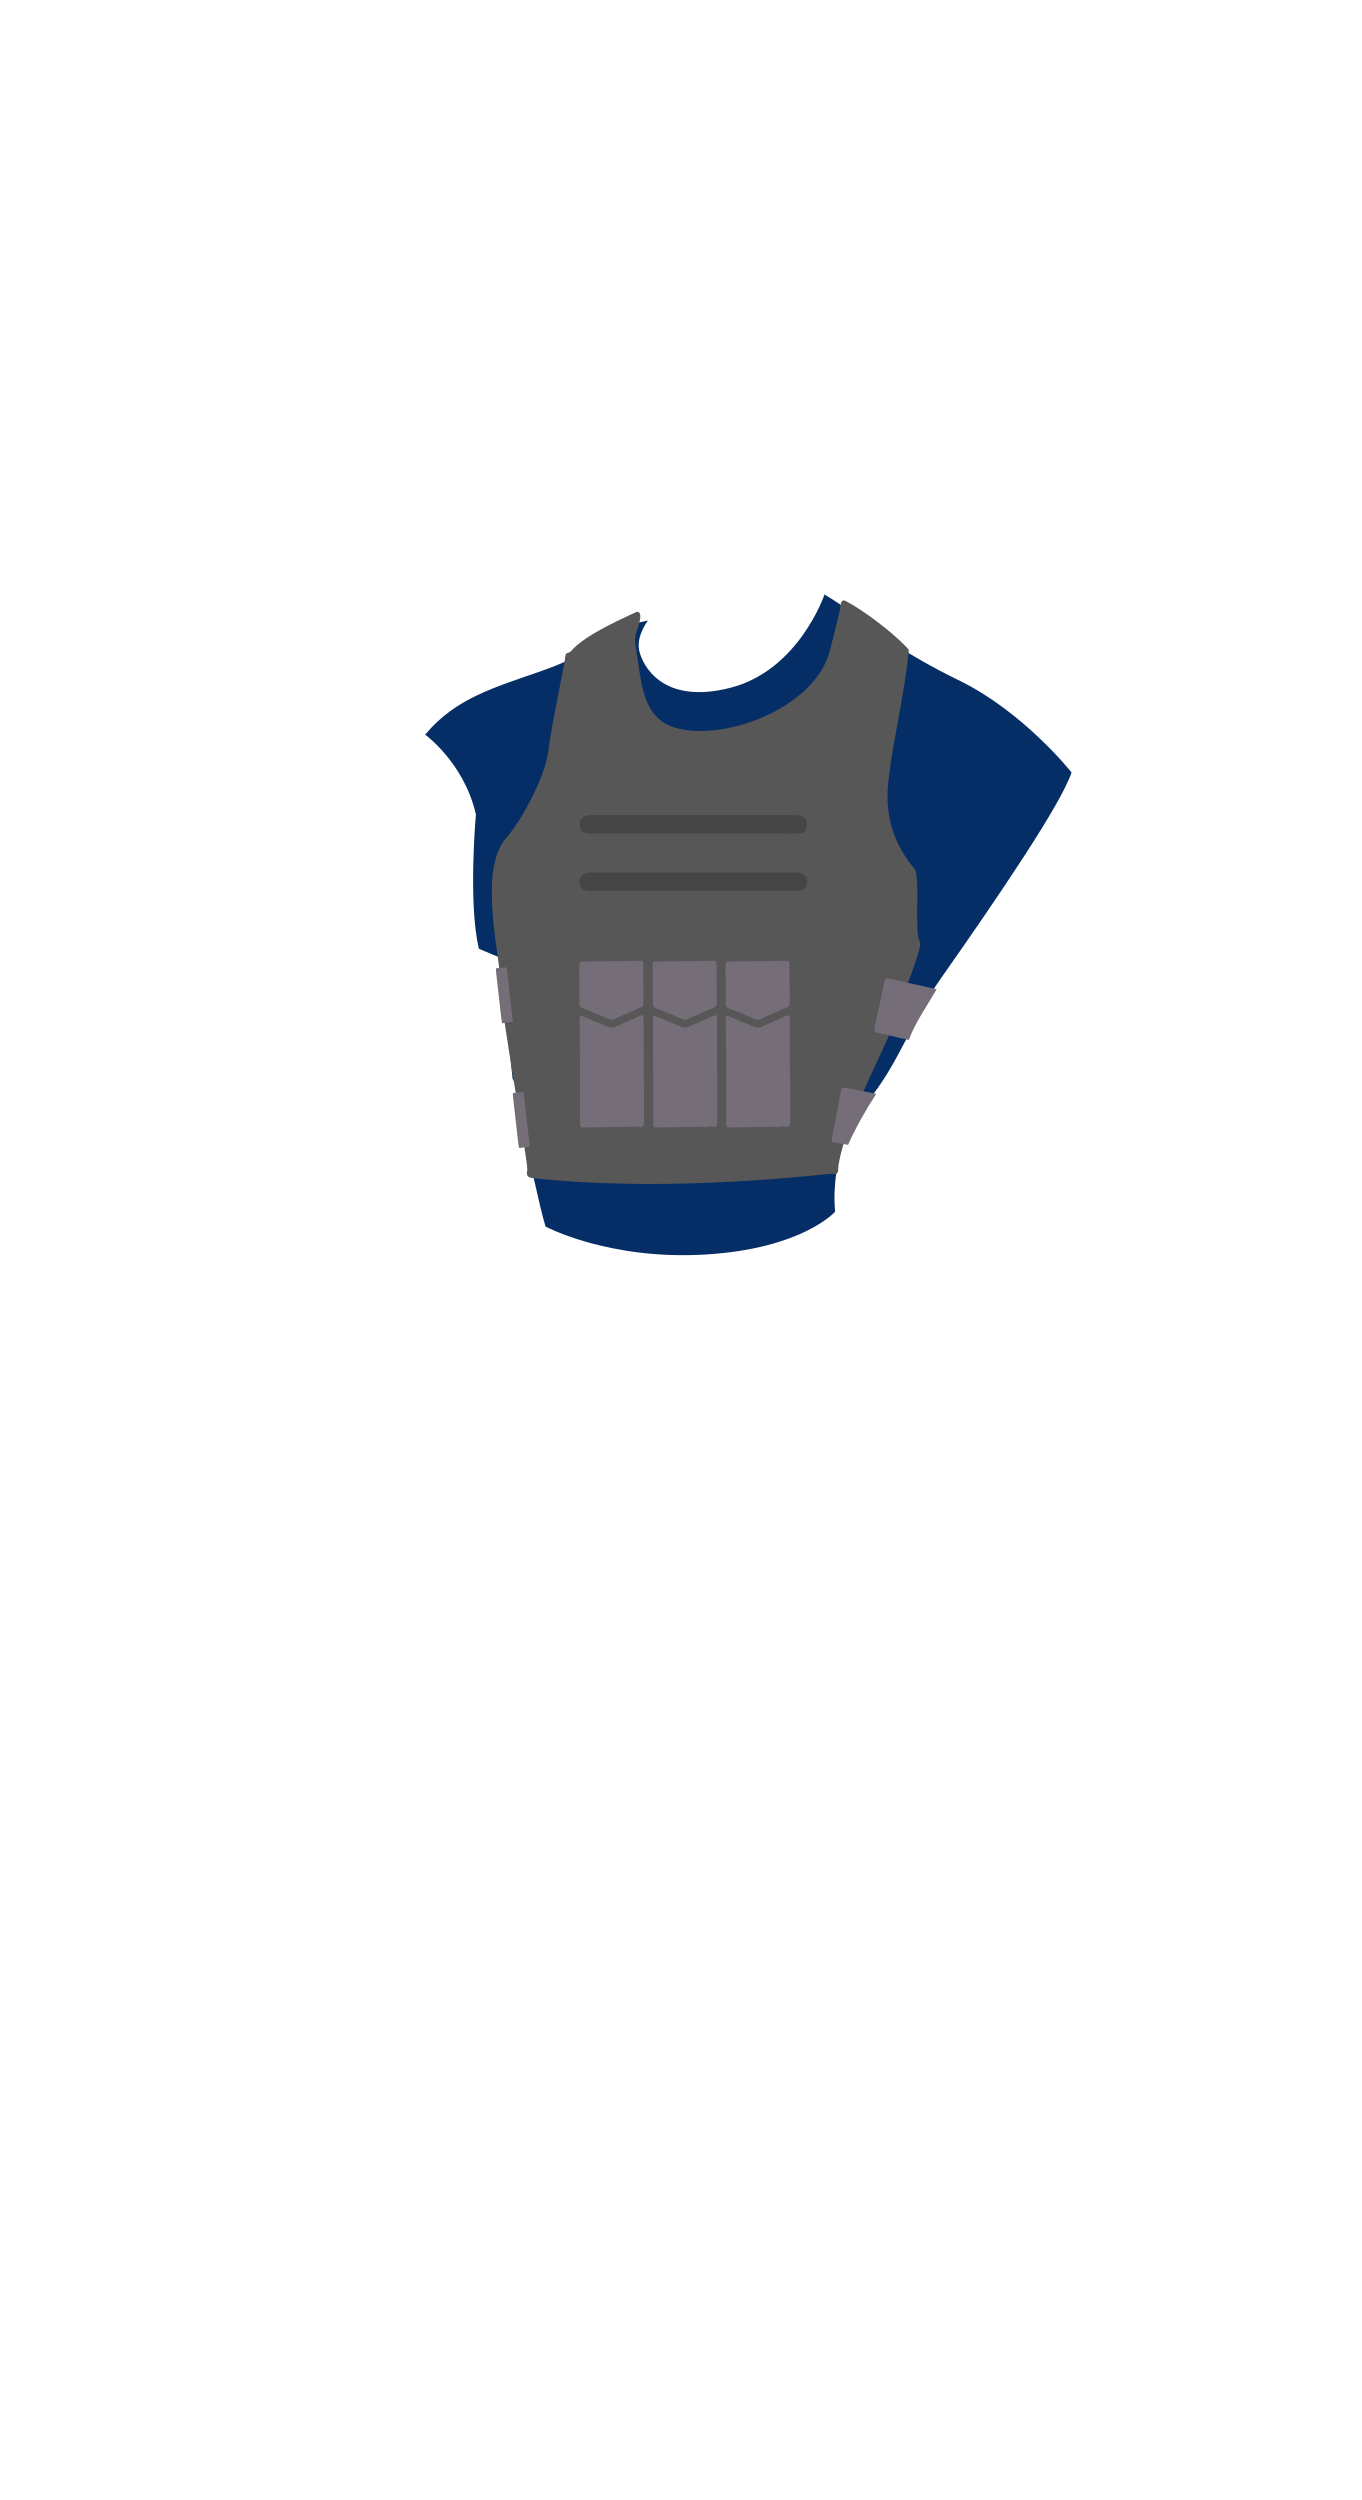
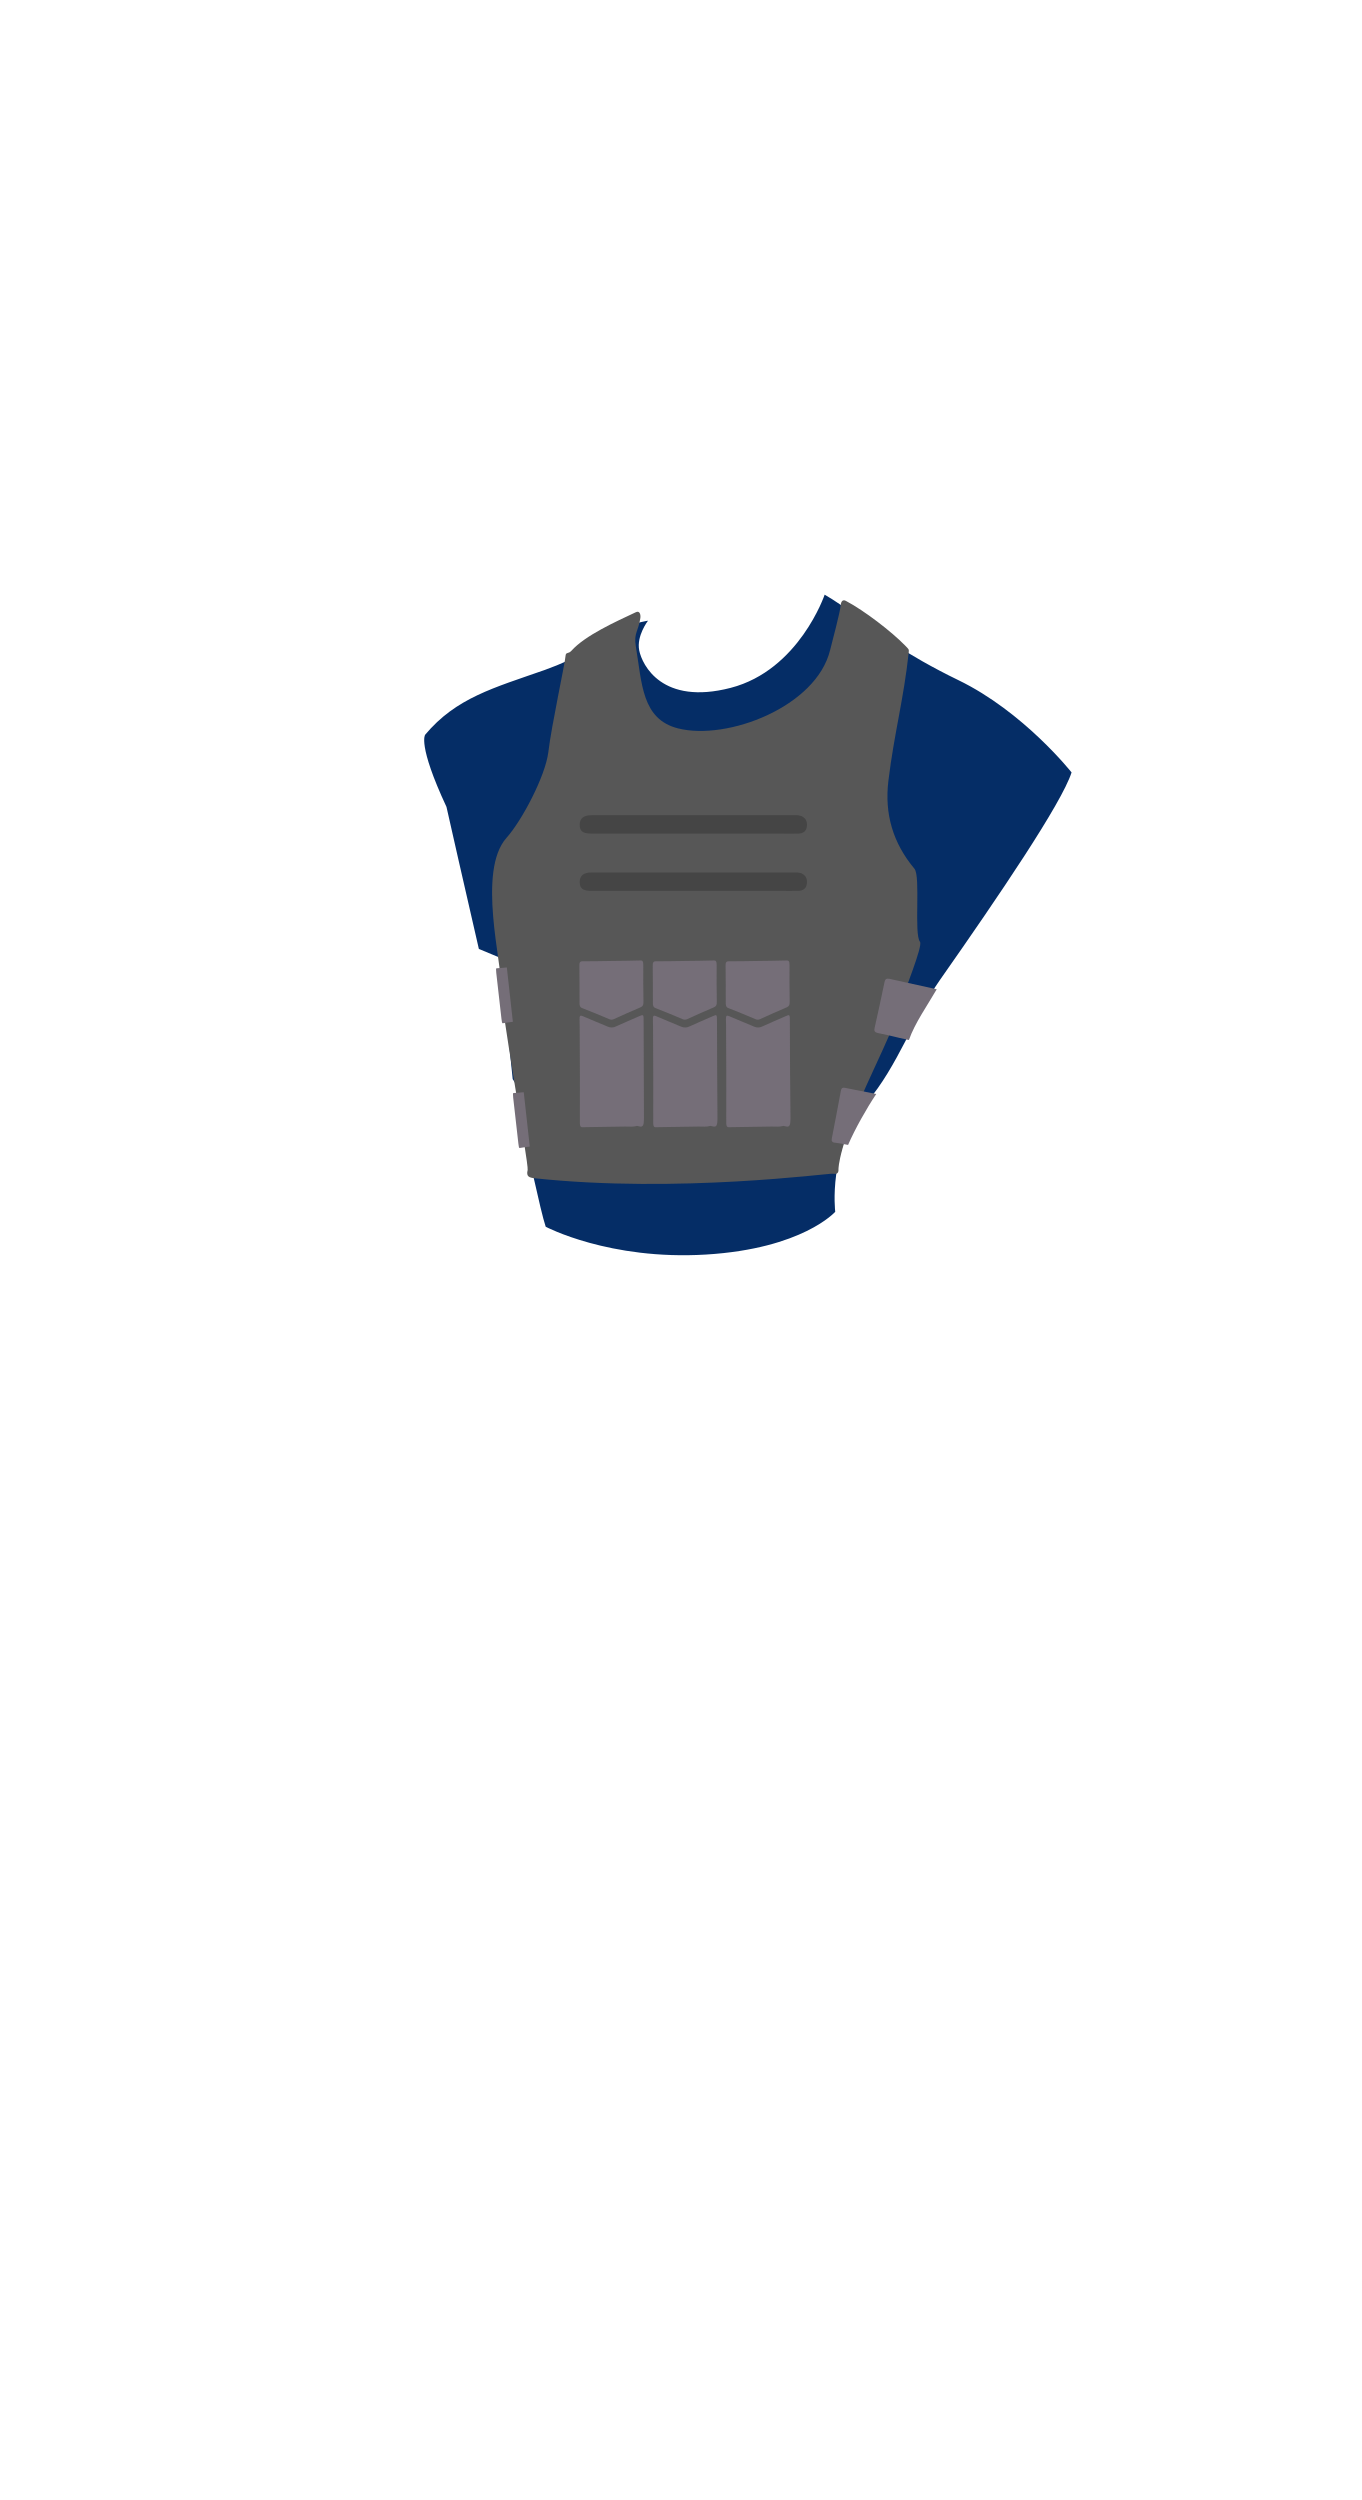
- <svg xmlns="http://www.w3.org/2000/svg" viewBox="0 0 837.33 1537">
-   <defs>
-     <style>.cls-1{fill:none;}.cls-2{fill:#052d66;fill-rule:evenodd;}.cls-3{fill:#575757;}.cls-4{fill:#756e78;}.cls-5{fill:#454545;}</style>
-   </defs>
-   <g id="Layer_2" data-name="Layer 2">
+ <svg xmlns="http://www.w3.org/2000/svg" version="1.1" id="Layer_1" x="0px" y="0px" viewBox="0 0 837.3 1537" style="enable-background:new 0 0 837.3 1537;" xml:space="preserve">
+   <style type="text/css">
+ 	.st0{fill:none;}
+ 	.st1{fill-rule:evenodd;clip-rule:evenodd;fill:#052D66;}
+ 	.st2{fill:#575757;}
+ 	.st3{fill:#756E78;}
+ 	.st4{fill:#454545;}
+ </style>
+   <g id="Layer_2_00000155139101315080098860000011604433998606725306_">
    <g id="base">
-       <rect class="cls-1" width="837.33" height="1537" />
+       <rect class="st0" width="837.3" height="1537" />
    </g>
    <g id="chest_03">
-       <path class="cls-2" d="M658.77,474.9c-6.12,19-44.68,75.93-80.83,127.36-15.89,22.61-26.32,53.61-45.09,75.4-24.2,28.1-19.43,67.31-19.43,67.31s-20,22.68-79.51,26.3-98.46-17.14-98.46-17.14c-3.19-9.41-12.31-52.84-12.31-52.84l-3.9-31.47-4.1-6.51-7.56-74.47-13.18-5.53c-6.71-28.76-1.81-82.65-1.81-82.65-7.35-31.84-31.21-49-31.21-49,19-22.69,42.23-28.81,73.48-39.83,19.94-7.06,38.85-18.18,49.87-25.28l2.35-1.57c3.38-2.2,11.24-3.43,11.24-3.43s-7.22,9.31-5.36,18.28,14.11,33.85,56.19,23,57.76-57.32,57.76-57.32,8.81,5.15,13,8.72C533,385.69,558.25,403.08,589,418,629.38,437.57,658.77,474.9,658.77,474.9Z" />
-       <path class="cls-3" d="M555.18,613.43c.42-3.2,12.39-32,10.41-34.4-3.77-4.66.48-40.31-3.38-44.9-13.21-15.76-18.46-33.65-16-54.21,3.57-29.39,9.28-49.44,12.45-78.88.2-1.92,0-1.78-2.34-4.17-8.29-8.54-25-21.39-36.43-27.42-1.9-1-2.87.42-3.07,2.5-.43,4.6-5.42,23.1-6.5,27.56-8.44,35-63.32,56.05-93.63,48.32-22.31-5.69-22.06-27.71-25.89-50.51-1.37-8.15,1.72-9.35,2.83-17.39.33-2.43-.58-4.56-2.82-3.51-12.29,5.78-31.13,14.24-39.59,23.68-1.86,2.07-3.42.65-3.6,3.12-.33,4.61-8.58,42.45-10.65,59.31-1.78,14.46-16,41.72-25.74,52.59-18.33,20.52-2.36,78.3-3.65,90.23-.92,8.61,17.4,110.64,16.6,114-1,4.06.86,4.7,4.35,5.07,88.07,9.4,180.81-3.2,183.25-2.76s3.59-.15,3.54-2.72c0-.39-.25-14.36,20.78-59.49C556.59,615.59,554.85,615.9,555.18,613.43Z" />
-       <path class="cls-4" d="M521.4,703.87c-5.39-1-5.49-1.11-8.28-1.43-1.61-.18-2-1.06-1.71-2.6,1.92-9.8,3.83-19.59,5.65-29.4.36-2,1.43-1.94,3-1.64,11.14,2.21,7.54,1.49,18.68,3.67C532.82,681.44,525.65,694,521.4,703.87Z" />
-       <path class="cls-4" d="M315.3,628.23c-2.09.28-4.18.51-6.25.87-.4.07-.59-.69-.82-2.74q-1.56-14.13-3.19-28.27c-.23-2.06-.21-2.83.19-2.85,2.11-.11,4.19-.34,6.29-.54Z" />
-       <path class="cls-4" d="M325.7,704.93c-2.08.28-4.18.51-6.25.88-.4.07-.59-.69-.81-2.74q-1.58-14.15-3.19-28.27c-.24-2.06-.21-2.83.19-2.85,2.1-.11,4.19-.35,6.28-.54Z" />
-       <path class="cls-4" d="M558.75,639.36c-11.11-2.38-8-2-19.12-4.35-1.92-.39-2.4-1.19-2-3.09q3.17-14.07,6.12-28.18c.4-1.9,1.21-2.42,3.1-2,11.08,2.51,17.89,4,29,6.43C570.12,618.16,562.38,629.11,558.75,639.36Z" />
-       <path class="cls-4" d="M358,619.83c5.55,2.1,11.06,4.49,16.58,6.82a3.26,3.26,0,0,0,2.7.05c5.49-2.45,11-5,16.51-7.26,1.33-.56,1.87-1.36,1.83-3.75-.13-7.36-.16-14.74-.1-22.1,0-2.36-.47-3-1.84-2.9-5.94.18-11.88.19-17.82.26s-11.87.23-17.81.17c-1.48,0-2,.67-1.92,3.16.13,7.24.14,14.49.11,21.73C356.23,618.2,356.53,619.27,358,619.83Z" />
-       <path class="cls-4" d="M395.68,628.1c0-4.48,0-4.49-2.75-3.29-4.77,2.09-9.55,4.14-14.31,6.31a5.81,5.81,0,0,1-4.94.13c-5.15-2.18-10.33-4.2-15.47-6.45-1.4-.61-2-.34-1.88,2.25.11,2.36.09,4.74.13,7.11.06,18.72.16,37.44.14,56.15,0,2.88.87,2.86,2.12,2.84,8.6-.15,17.2-.2,25.79-.37,2.43,0,4.87.31,7.29-.36.44.11.89.2,1.34.32,2.3.66,2.92-.82,2.87-4.65C395.79,668.09,395.77,648.09,395.68,628.1Z" />
-       <path class="cls-4" d="M403.1,619.83c5.55,2.1,11.06,4.49,16.58,6.82a3.24,3.24,0,0,0,2.69.05c5.5-2.45,11-5,16.51-7.26,1.34-.56,1.88-1.36,1.84-3.75-.13-7.36-.16-14.74-.11-22.1,0-2.36-.46-3-1.84-2.9-5.93.18-11.87.19-17.81.26s-11.88.23-17.82.17c-1.48,0-2,.67-1.91,3.16.13,7.24.14,14.49.11,21.73C401.33,618.2,401.63,619.27,403.1,619.83Z" />
-       <path class="cls-4" d="M440.77,628.1c0-4.48,0-4.49-2.74-3.29-4.77,2.09-9.55,4.14-14.31,6.31a5.84,5.84,0,0,1-5,.13c-5.15-2.18-10.32-4.2-15.46-6.45-1.4-.61-2-.34-1.89,2.25.12,2.36.1,4.74.13,7.11.07,18.72.16,37.44.15,56.15,0,2.88.87,2.86,2.12,2.84,8.6-.15,17.19-.2,25.79-.37,2.43,0,4.86.31,7.28-.36.45.11.9.2,1.35.32,2.3.66,2.91-.82,2.87-4.65C440.89,668.09,440.87,648.09,440.77,628.1Z" />
-       <path class="cls-4" d="M447.89,619.83c5.55,2.1,11.06,4.49,16.58,6.82a3.24,3.24,0,0,0,2.69.05c5.5-2.45,11-5,16.52-7.26,1.33-.56,1.87-1.36,1.83-3.75-.13-7.36-.16-14.74-.11-22.1,0-2.36-.46-3-1.83-2.9-5.94.18-11.88.19-17.82.26s-11.88.23-17.81.17c-1.48,0-2,.68-1.92,3.16.13,7.24.14,14.49.11,21.73C446.12,618.2,446.42,619.27,447.89,619.83Z" />
-       <path class="cls-4" d="M485.56,628.1c0-4.48,0-4.49-2.74-3.29-4.77,2.09-9.55,4.14-14.31,6.31a5.81,5.81,0,0,1-4.94.13c-5.15-2.18-10.33-4.2-15.47-6.45-1.4-.61-2-.34-1.88,2.25.11,2.36.09,4.74.13,7.11.06,18.72.16,37.44.14,56.15,0,2.88.87,2.86,2.12,2.84,8.6-.15,17.2-.2,25.79-.37,2.43,0,4.87.31,7.28-.36.45.11.9.2,1.35.32,2.3.66,2.91-.82,2.87-4.65C485.68,668.09,485.66,648.09,485.56,628.1Z" />
-       <path class="cls-5" d="M426.06,547.68H363.48c-5.2,0-7.1-1.5-7.07-5.51,0-3.84,2.35-5.78,7.09-5.78q62.76,0,125.54,0a8.51,8.51,0,0,1,3.66.52c3,1.36,3.84,3.77,3.32,6.77-.49,2.82-2.53,3.91-5.13,4-3.87.1-7.74,0-11.61,0Z" />
-       <path class="cls-5" d="M426.06,512.46H363.48c-5.2,0-7.1-1.5-7.07-5.51,0-3.84,2.35-5.78,7.09-5.79q62.76,0,125.54,0a8.51,8.51,0,0,1,3.66.52c3,1.36,3.84,3.77,3.32,6.77-.49,2.82-2.53,3.91-5.13,4-3.87.1-7.74,0-11.61,0Z" />
+       <path class="st1" d="M658.8,474.9c-6.1,19-44.7,75.9-80.8,127.4c-15.9,22.6-26.3,53.6-45.1,75.4c-24.2,28.1-19.4,67.3-19.4,67.3    s-20,22.7-79.5,26.3s-98.5-17.1-98.5-17.1c-3.2-9.4-12.3-52.8-12.3-52.8l-3.9-31.5l-4.1-6.5l-7.6-74.5l-13.2-5.5    c-6.7-28.8-19.9-87.3-19.9-87.3c-18-38.6-13.1-44.4-13.1-44.4c19-22.7,42.2-28.8,73.5-39.8c19.9-7.1,38.9-18.2,49.9-25.3l2.4-1.6    c3.4-2.2,11.2-3.4,11.2-3.4s-7.2,9.3-5.4,18.3s14.1,33.9,56.2,23s57.8-57.3,57.8-57.3s8.8,5.1,13,8.7    c13.1,11.5,38.3,28.9,69.1,43.8C629.4,437.6,658.8,474.9,658.8,474.9z" />
+       <path class="st2" d="M555.2,613.4c0.4-3.2,12.4-32,10.4-34.4c-3.8-4.7,0.5-40.3-3.4-44.9c-13.2-15.8-18.5-33.6-16-54.2    c3.6-29.4,9.3-49.4,12.5-78.9c0.2-1.9,0-1.8-2.3-4.2c-8.3-8.5-25-21.4-36.4-27.4c-1.9-1-2.9,0.4-3.1,2.5    c-0.4,4.6-5.4,23.1-6.5,27.6c-8.4,35-63.3,56-93.6,48.3c-22.3-5.7-22.1-27.7-25.9-50.5c-1.4-8.1,1.7-9.4,2.8-17.4    c0.3-2.4-0.6-4.6-2.8-3.5c-12.3,5.8-31.1,14.2-39.6,23.7c-1.9,2.1-3.4,0.6-3.6,3.1c-0.3,4.6-8.6,42.5-10.6,59.3    c-1.8,14.5-16,41.7-25.7,52.6c-18.3,20.5-2.4,78.3-3.6,90.2c-0.9,8.6,17.4,110.6,16.6,114c-1,4.1,0.9,4.7,4.4,5.1    c88.1,9.4,180.8-3.2,183.2-2.8c2.4,0.4,3.6-0.2,3.5-2.7c0-0.4-0.2-14.4,20.8-59.5C556.6,615.6,554.8,615.9,555.2,613.4z" />
+       <path class="st3" d="M521.4,703.9c-5.4-1-5.5-1.1-8.3-1.4c-1.6-0.2-2-1.1-1.7-2.6c1.9-9.8,3.8-19.6,5.6-29.4c0.4-2,1.4-1.9,3-1.6    c11.1,2.2,7.5,1.5,18.7,3.7C532.8,681.4,525.7,694,521.4,703.9z" />
+       <path class="st3" d="M315.3,628.2c-2.1,0.3-4.2,0.5-6.2,0.9c-0.4,0.1-0.6-0.7-0.8-2.7c-1-9.4-2.1-18.8-3.2-28.3    c-0.2-2.1-0.2-2.8,0.2-2.8c2.1-0.1,4.2-0.3,6.3-0.5L315.3,628.2z" />
+       <path class="st3" d="M325.7,704.9c-2.1,0.3-4.2,0.5-6.2,0.9c-0.4,0.1-0.6-0.7-0.8-2.7c-1.1-9.4-2.1-18.9-3.2-28.3    c-0.2-2.1-0.2-2.8,0.2-2.8c2.1-0.1,4.2-0.3,6.3-0.5L325.7,704.9z" />
+       <path class="st3" d="M558.8,639.4c-11.1-2.4-8-2-19.1-4.3c-1.9-0.4-2.4-1.2-2-3.1c2.1-9.4,4.2-18.8,6.1-28.2    c0.4-1.9,1.2-2.4,3.1-2c11.1,2.5,17.9,4,29,6.4C570.1,618.2,562.4,629.1,558.8,639.4z" />
+       <path class="st3" d="M358,619.8c5.5,2.1,11.1,4.5,16.6,6.8c0.9,0.4,1.8,0.4,2.7,0c5.5-2.5,11-5,16.5-7.3c1.3-0.6,1.9-1.4,1.8-3.8    c-0.1-7.4-0.2-14.7-0.1-22.1c0-2.4-0.5-3-1.8-2.9c-5.9,0.2-11.9,0.2-17.8,0.3s-11.9,0.2-17.8,0.2c-1.5,0-2,0.7-1.9,3.2    c0.1,7.2,0.1,14.5,0.1,21.7C356.2,618.2,356.5,619.3,358,619.8z" />
+       <path class="st3" d="M395.7,628.1c0-4.5,0-4.5-2.8-3.3c-4.8,2.1-9.5,4.1-14.3,6.3c-1.5,0.8-3.4,0.8-4.9,0.1    c-5.1-2.2-10.3-4.2-15.5-6.5c-1.4-0.6-2-0.3-1.9,2.2c0.1,2.4,0.1,4.7,0.1,7.1c0.1,18.7,0.2,37.4,0.1,56.2c0,2.9,0.9,2.9,2.1,2.8    c8.6-0.2,17.2-0.2,25.8-0.4c2.4,0,4.9,0.3,7.3-0.4c0.4,0.1,0.9,0.2,1.3,0.3c2.3,0.7,2.9-0.8,2.9-4.7    C395.8,668.1,395.8,648.1,395.7,628.1z" />
+       <path class="st3" d="M403.1,619.8c5.5,2.1,11.1,4.5,16.6,6.8c0.8,0.4,1.8,0.4,2.7,0c5.5-2.5,11-5,16.5-7.3    c1.3-0.6,1.9-1.4,1.8-3.8c-0.1-7.4-0.2-14.7-0.1-22.1c0-2.4-0.5-3-1.8-2.9c-5.9,0.2-11.9,0.2-17.8,0.3s-11.9,0.2-17.8,0.2    c-1.5,0-2,0.7-1.9,3.2c0.1,7.2,0.1,14.5,0.1,21.7C401.3,618.2,401.6,619.3,403.1,619.8z" />
+       <path class="st3" d="M440.8,628.1c0-4.5,0-4.5-2.7-3.3c-4.8,2.1-9.5,4.1-14.3,6.3c-1.6,0.8-3.4,0.8-5,0.1    c-5.1-2.2-10.3-4.2-15.5-6.5c-1.4-0.6-2-0.3-1.9,2.2c0.1,2.4,0.1,4.7,0.1,7.1c0.1,18.7,0.2,37.4,0.1,56.2c0,2.9,0.9,2.9,2.1,2.8    c8.6-0.2,17.2-0.2,25.8-0.4c2.4,0,4.9,0.3,7.3-0.4c0.5,0.1,0.9,0.2,1.4,0.3c2.3,0.7,2.9-0.8,2.9-4.7    C440.9,668.1,440.9,648.1,440.8,628.1z" />
+       <path class="st3" d="M447.9,619.8c5.5,2.1,11.1,4.5,16.6,6.8c0.8,0.4,1.8,0.4,2.7,0c5.5-2.5,11-5,16.5-7.3    c1.3-0.6,1.9-1.4,1.8-3.8c-0.1-7.4-0.2-14.7-0.1-22.1c0-2.4-0.5-3-1.8-2.9c-5.9,0.2-11.9,0.2-17.8,0.3s-11.9,0.2-17.8,0.2    c-1.5,0-2,0.7-1.9,3.2c0.1,7.2,0.1,14.5,0.1,21.7C446.1,618.2,446.4,619.3,447.9,619.8z" />
+       <path class="st3" d="M485.6,628.1c0-4.5,0-4.5-2.7-3.3c-4.8,2.1-9.5,4.1-14.3,6.3c-1.5,0.8-3.4,0.8-4.9,0.1    c-5.1-2.2-10.3-4.2-15.5-6.5c-1.4-0.6-2-0.3-1.9,2.2c0.1,2.4,0.1,4.7,0.1,7.1c0.1,18.7,0.2,37.4,0.1,56.2c0,2.9,0.9,2.9,2.1,2.8    c8.6-0.2,17.2-0.2,25.8-0.4c2.4,0,4.9,0.3,7.3-0.4c0.5,0.1,0.9,0.2,1.4,0.3c2.3,0.7,2.9-0.8,2.9-4.7    C485.7,668.1,485.7,648.1,485.6,628.1z" />
+       <path class="st4" d="M426.1,547.7h-62.6c-5.2,0-7.1-1.5-7.1-5.5c0-3.8,2.4-5.8,7.1-5.8c41.8,0,83.7,0,125.5,0    c1.2-0.1,2.5,0.1,3.7,0.5c3,1.4,3.8,3.8,3.3,6.8c-0.5,2.8-2.5,3.9-5.1,4c-3.9,0.1-7.7,0-11.6,0H426.1z" />
+       <path class="st4" d="M426.1,512.5h-62.6c-5.2,0-7.1-1.5-7.1-5.5c0-3.8,2.4-5.8,7.1-5.8c41.8,0,83.7,0,125.5,0    c1.2-0.1,2.5,0.1,3.7,0.5c3,1.4,3.8,3.8,3.3,6.8c-0.5,2.8-2.5,3.9-5.1,4c-3.9,0.1-7.7,0-11.6,0L426.1,512.5z" />
    </g>
  </g>
</svg>
